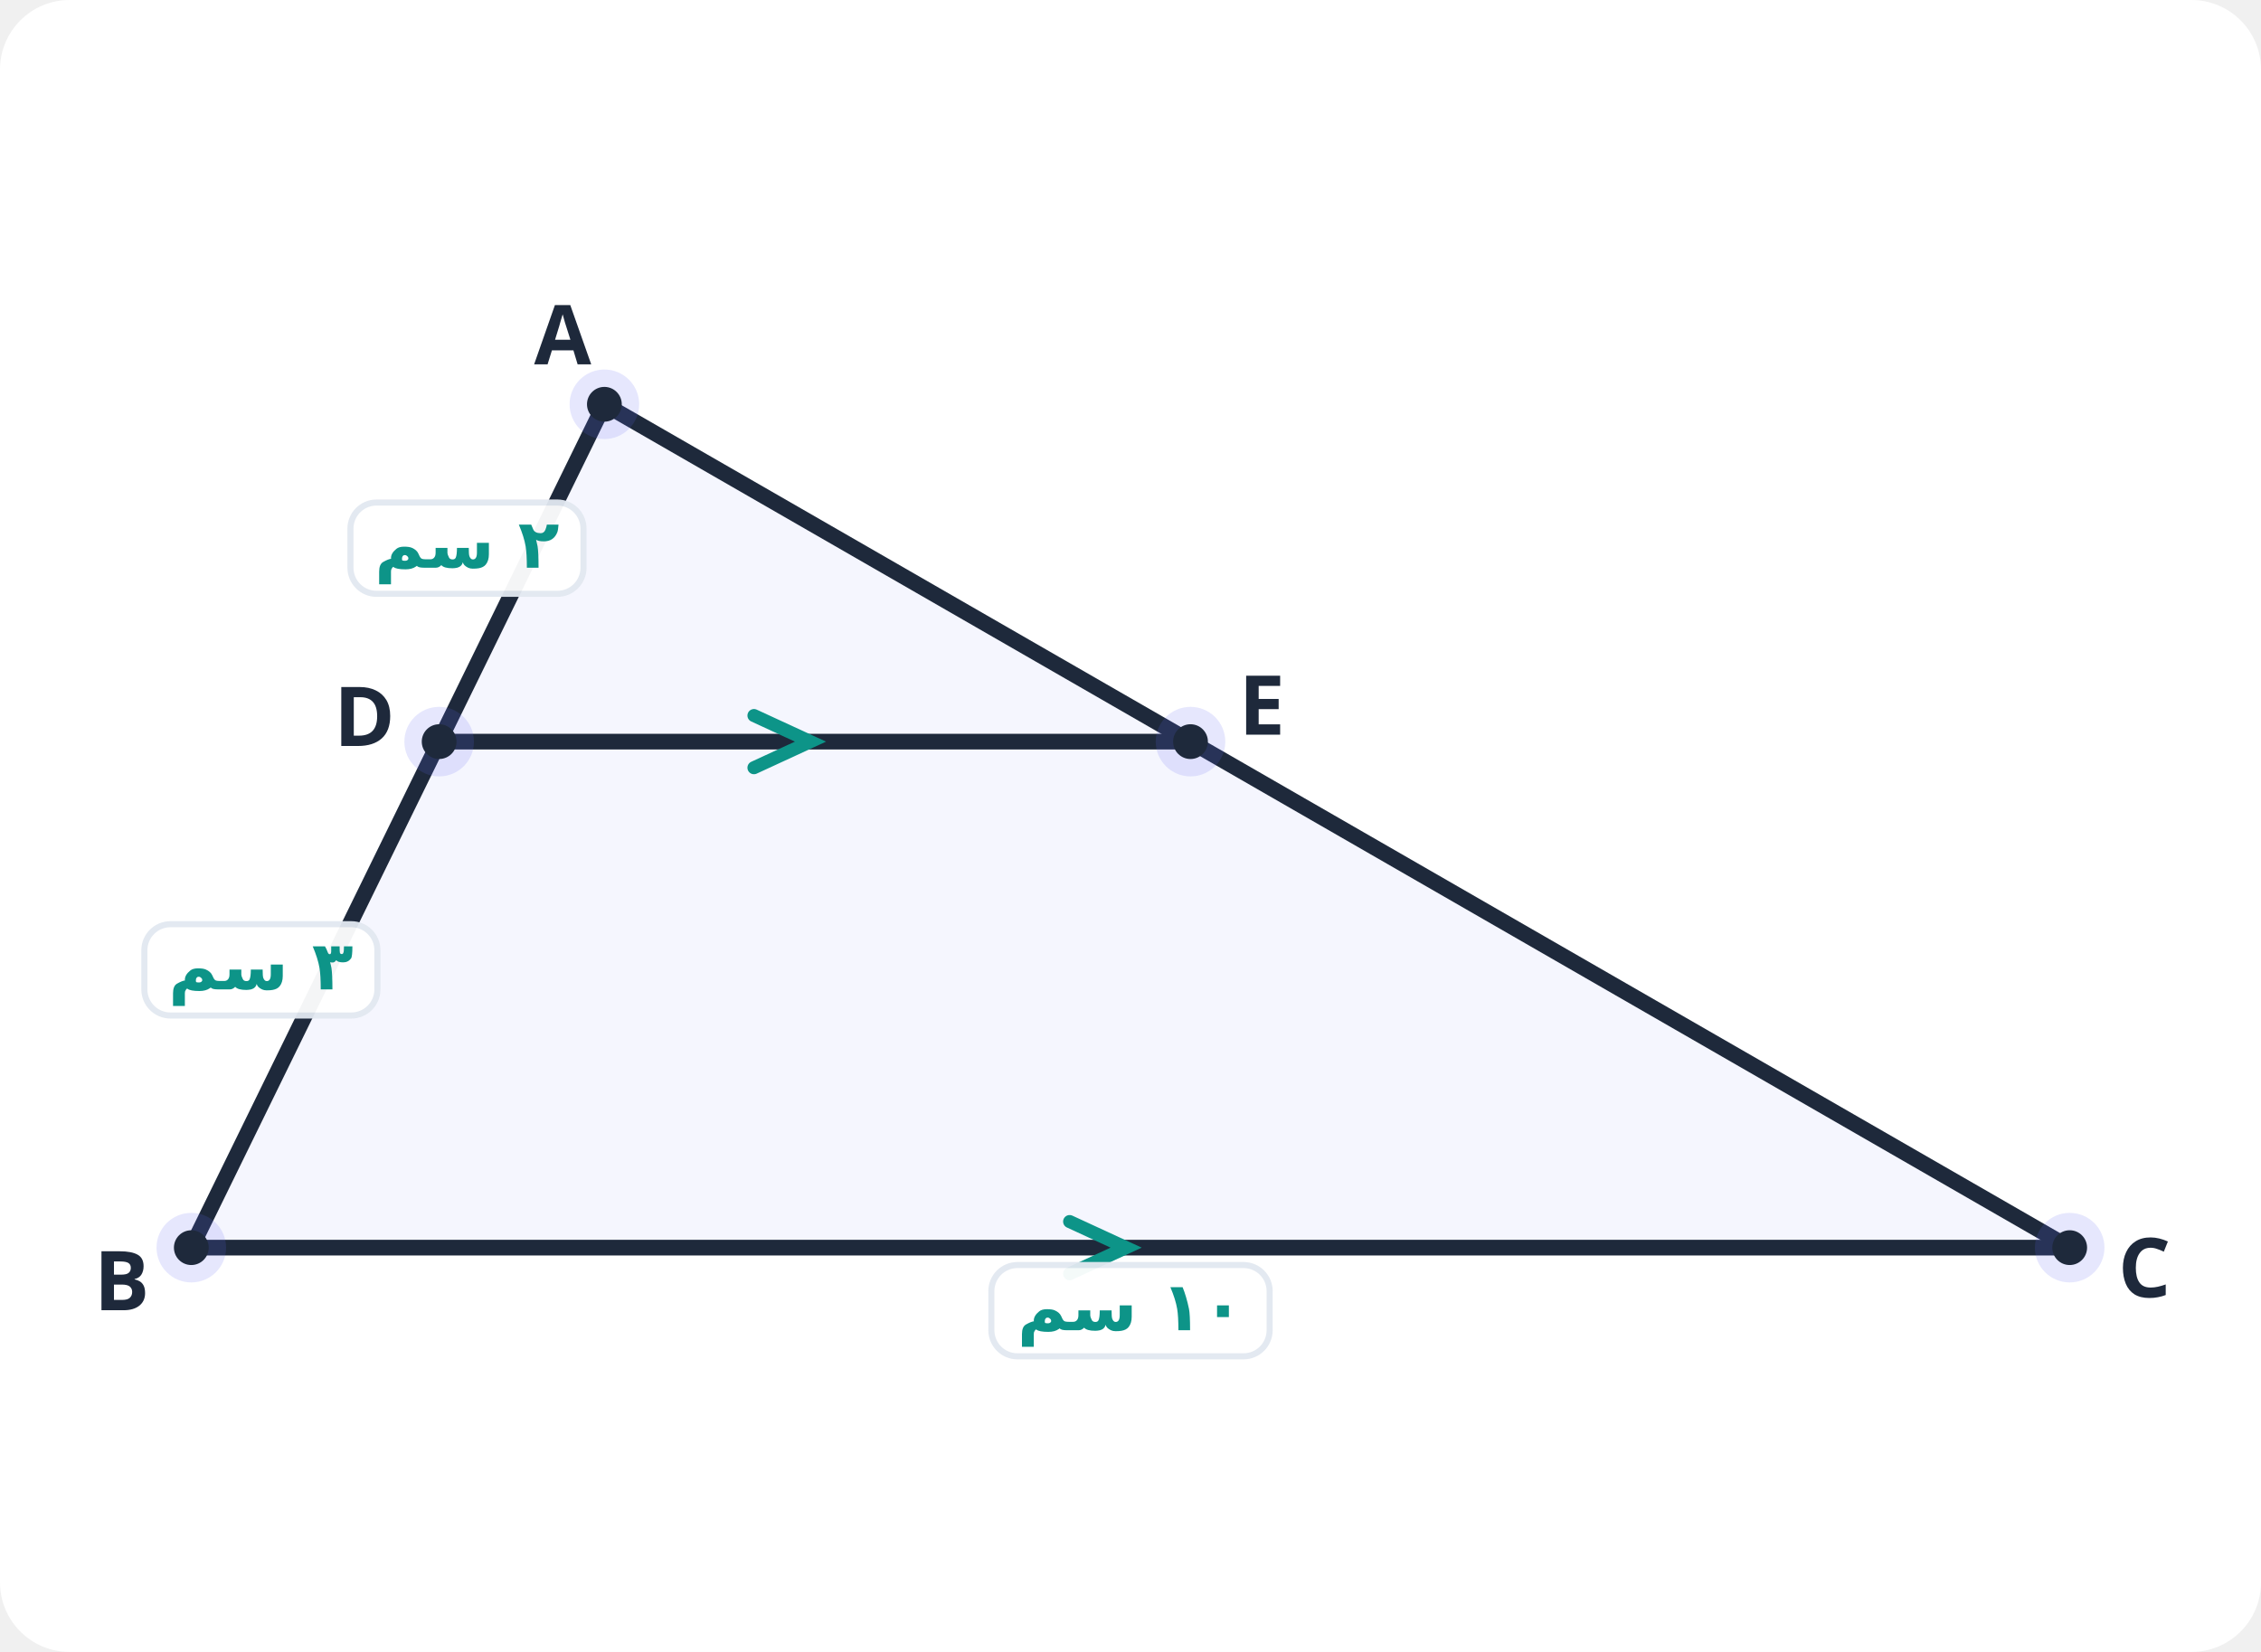
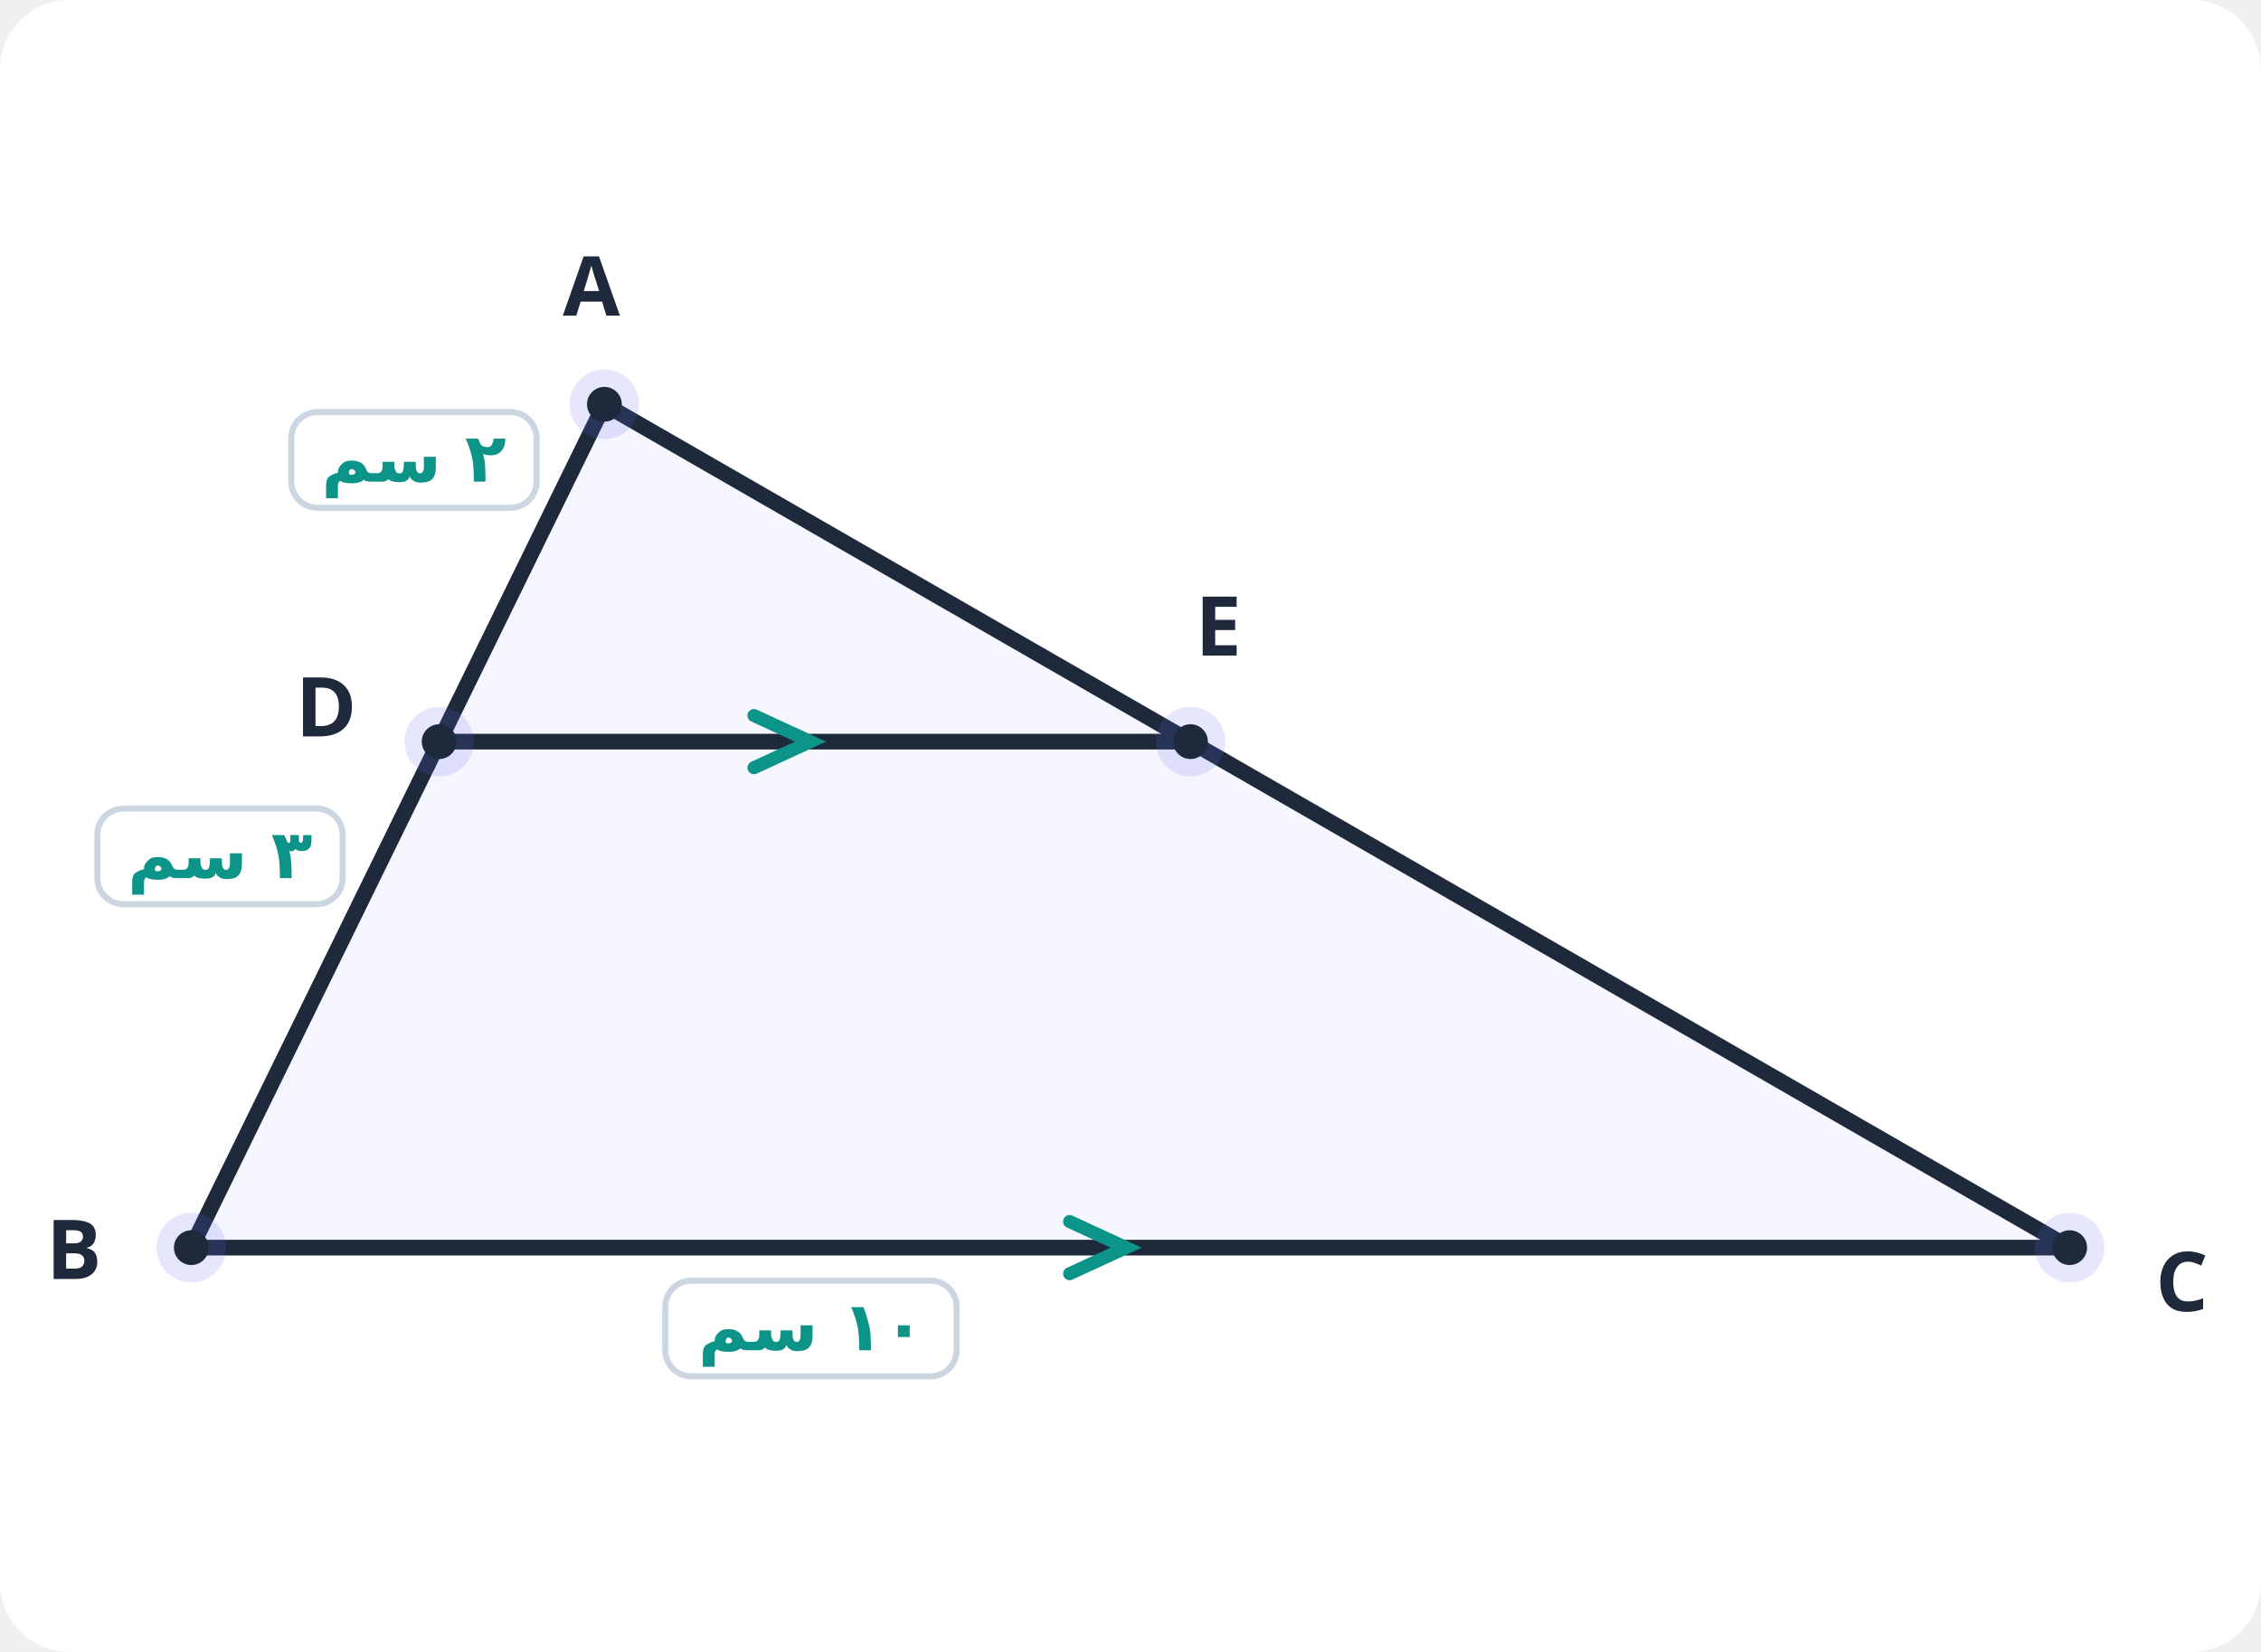
<svg xmlns="http://www.w3.org/2000/svg" viewBox="0 0 260 190" class="w-full h-auto select-none">
  <rect x="0" y="0" width="260" height="190" rx="8" fill="#FFFFFF" />
  <g class="geometry-surface-tints">
    <polygon points="69.5,46.5 22.0,143.5 238.0,143.5" fill="#6366F1" fill-opacity="0.06" stroke="none" />
  </g>
  <line x1="69.5" y1="46.5" x2="50.5" y2="85.3" stroke="#1E293B" stroke-width="1.8" stroke-linecap="round" />
-   <rect x="40.3" y="57.8" width="26.8" height="10.5" rx="3" fill="#FFFFFF" stroke="#E2E8F0" stroke-width="0.7" opacity="0.95" />
-   <text x="53.7" y="65.3" text-anchor="middle" font-size="7.8" font-weight="800" font-family="system-ui, sans-serif" fill="#0D9488">٢ سم</text>
  <line x1="50.5" y1="85.3" x2="22" y2="143.5" stroke="#1E293B" stroke-width="1.8" stroke-linecap="round" />
-   <rect x="16.6" y="106.3" width="26.8" height="10.5" rx="3" fill="#FFFFFF" stroke="#E2E8F0" stroke-width="0.7" opacity="0.95" />
-   <text x="30.0" y="113.8" text-anchor="middle" font-size="7.8" font-weight="800" font-family="system-ui, sans-serif" fill="#0D9488">٣ سم</text>
  <line x1="22" y1="143.5" x2="238" y2="143.5" stroke="#1E293B" stroke-width="1.8" stroke-linecap="round" />
  <path d="M 123.0 146.5 L 129.5 143.5 L 123.0 140.5" fill="none" stroke="#0D9488" stroke-width="1.5" stroke-linecap="round" />
-   <rect x="114.0" y="145.5" width="32.0" height="10.5" rx="3" fill="#FFFFFF" stroke="#E2E8F0" stroke-width="0.7" opacity="0.95" />
-   <text x="130.0" y="153.0" text-anchor="middle" font-size="7.8" font-weight="800" font-family="system-ui, sans-serif" fill="#0D9488">١٠ سم</text>
  <line x1="238" y1="143.5" x2="136.9" y2="85.3" stroke="#1E293B" stroke-width="1.8" stroke-linecap="round" />
  <line x1="136.9" y1="85.3" x2="69.5" y2="46.5" stroke="#1E293B" stroke-width="1.8" stroke-linecap="round" />
  <line x1="50.5" y1="85.3" x2="136.9" y2="85.3" stroke="#1E293B" stroke-width="1.8" stroke-linecap="round" />
  <path d="M 86.7 88.3 L 93.2 85.3 L 86.7 82.3" fill="none" stroke="#0D9488" stroke-width="1.5" stroke-linecap="round" />
  <circle cx="69.5" cy="46.5" r="4" fill="#6366F1" fill-opacity="0.16" />
  <circle cx="69.5" cy="46.5" r="2" fill="#1E293B" />
-   <text x="64.7" y="41.9" text-anchor="middle" font-size="9.5" font-weight="900" font-family="system-ui, sans-serif" fill="#1E293B">A</text>
+   <text x="68.0" y="36.3" text-anchor="middle" font-size="9.5" font-weight="900" font-family="system-ui, sans-serif" fill="#1E293B" paint-order="stroke" stroke="#ffffff" stroke-width="2.4" stroke-linejoin="round">A</text>
  <circle cx="22" cy="143.5" r="4" fill="#6366F1" fill-opacity="0.16" />
  <circle cx="22" cy="143.5" r="2" fill="#1E293B" />
-   <text x="14.0" y="150.7" text-anchor="middle" font-size="9.5" font-weight="900" font-family="system-ui, sans-serif" fill="#1E293B">B</text>
+   <text x="8.5" y="147.1" text-anchor="middle" font-size="9.5" font-weight="900" font-family="system-ui, sans-serif" fill="#1E293B" paint-order="stroke" stroke="#ffffff" stroke-width="2.4" stroke-linejoin="round">B</text>
  <circle cx="238" cy="143.5" r="4" fill="#6366F1" fill-opacity="0.16" />
  <circle cx="238" cy="143.5" r="2" fill="#1E293B" />
-   <text x="246.6" y="149.2" text-anchor="middle" font-size="9.5" font-weight="900" font-family="system-ui, sans-serif" fill="#1E293B">C</text>
+   <text x="250.9" y="150.8" text-anchor="middle" font-size="9.5" font-weight="900" font-family="system-ui, sans-serif" fill="#1E293B" paint-order="stroke" stroke="#ffffff" stroke-width="2.4" stroke-linejoin="round">C</text>
  <circle cx="50.5" cy="85.3" r="4" fill="#6366F1" fill-opacity="0.16" />
  <circle cx="50.5" cy="85.3" r="2" fill="#1E293B" />
-   <text x="41.9" y="85.8" text-anchor="middle" font-size="9.5" font-weight="900" font-family="system-ui, sans-serif" fill="#1E293B">D</text>
+   <text x="37.5" y="84.7" text-anchor="middle" font-size="9.5" font-weight="900" font-family="system-ui, sans-serif" fill="#1E293B" paint-order="stroke" stroke="#ffffff" stroke-width="2.4" stroke-linejoin="round">D</text>
  <circle cx="136.9" cy="85.3" r="4" fill="#6366F1" fill-opacity="0.16" />
  <circle cx="136.9" cy="85.3" r="2" fill="#1E293B" />
-   <text x="145.1" y="84.5" text-anchor="middle" font-size="9.5" font-weight="900" font-family="system-ui, sans-serif" fill="#1E293B">E</text>
+   <text x="140.1" y="75.4" text-anchor="middle" font-size="9.5" font-weight="900" font-family="system-ui, sans-serif" fill="#1E293B" paint-order="stroke" stroke="#ffffff" stroke-width="2.4" stroke-linejoin="round">E</text>
+   <rect x="33.5" y="47.4" width="28.2" height="11" rx="3" fill="#FFFFFF" stroke="#CBD5E1" stroke-width="0.7" opacity="0.97" />
+   <text x="47.6" y="55.4" text-anchor="middle" font-size="7.8" font-weight="800" font-family="system-ui, sans-serif" fill="#0D9488">٢ سم</text>
+   <rect x="11.2" y="93.0" width="28.2" height="11" rx="3" fill="#FFFFFF" stroke="#CBD5E1" stroke-width="0.7" opacity="0.97" />
+   <text x="25.3" y="101.0" text-anchor="middle" font-size="7.8" font-weight="800" font-family="system-ui, sans-serif" fill="#0D9488">٣ سم</text>
+   <rect x="76.5" y="147.3" width="33.5" height="11" rx="3" fill="#FFFFFF" stroke="#CBD5E1" stroke-width="0.7" opacity="0.97" />
+   <text x="93.3" y="155.3" text-anchor="middle" font-size="7.8" font-weight="800" font-family="system-ui, sans-serif" fill="#0D9488">١٠ سم</text>
</svg>
